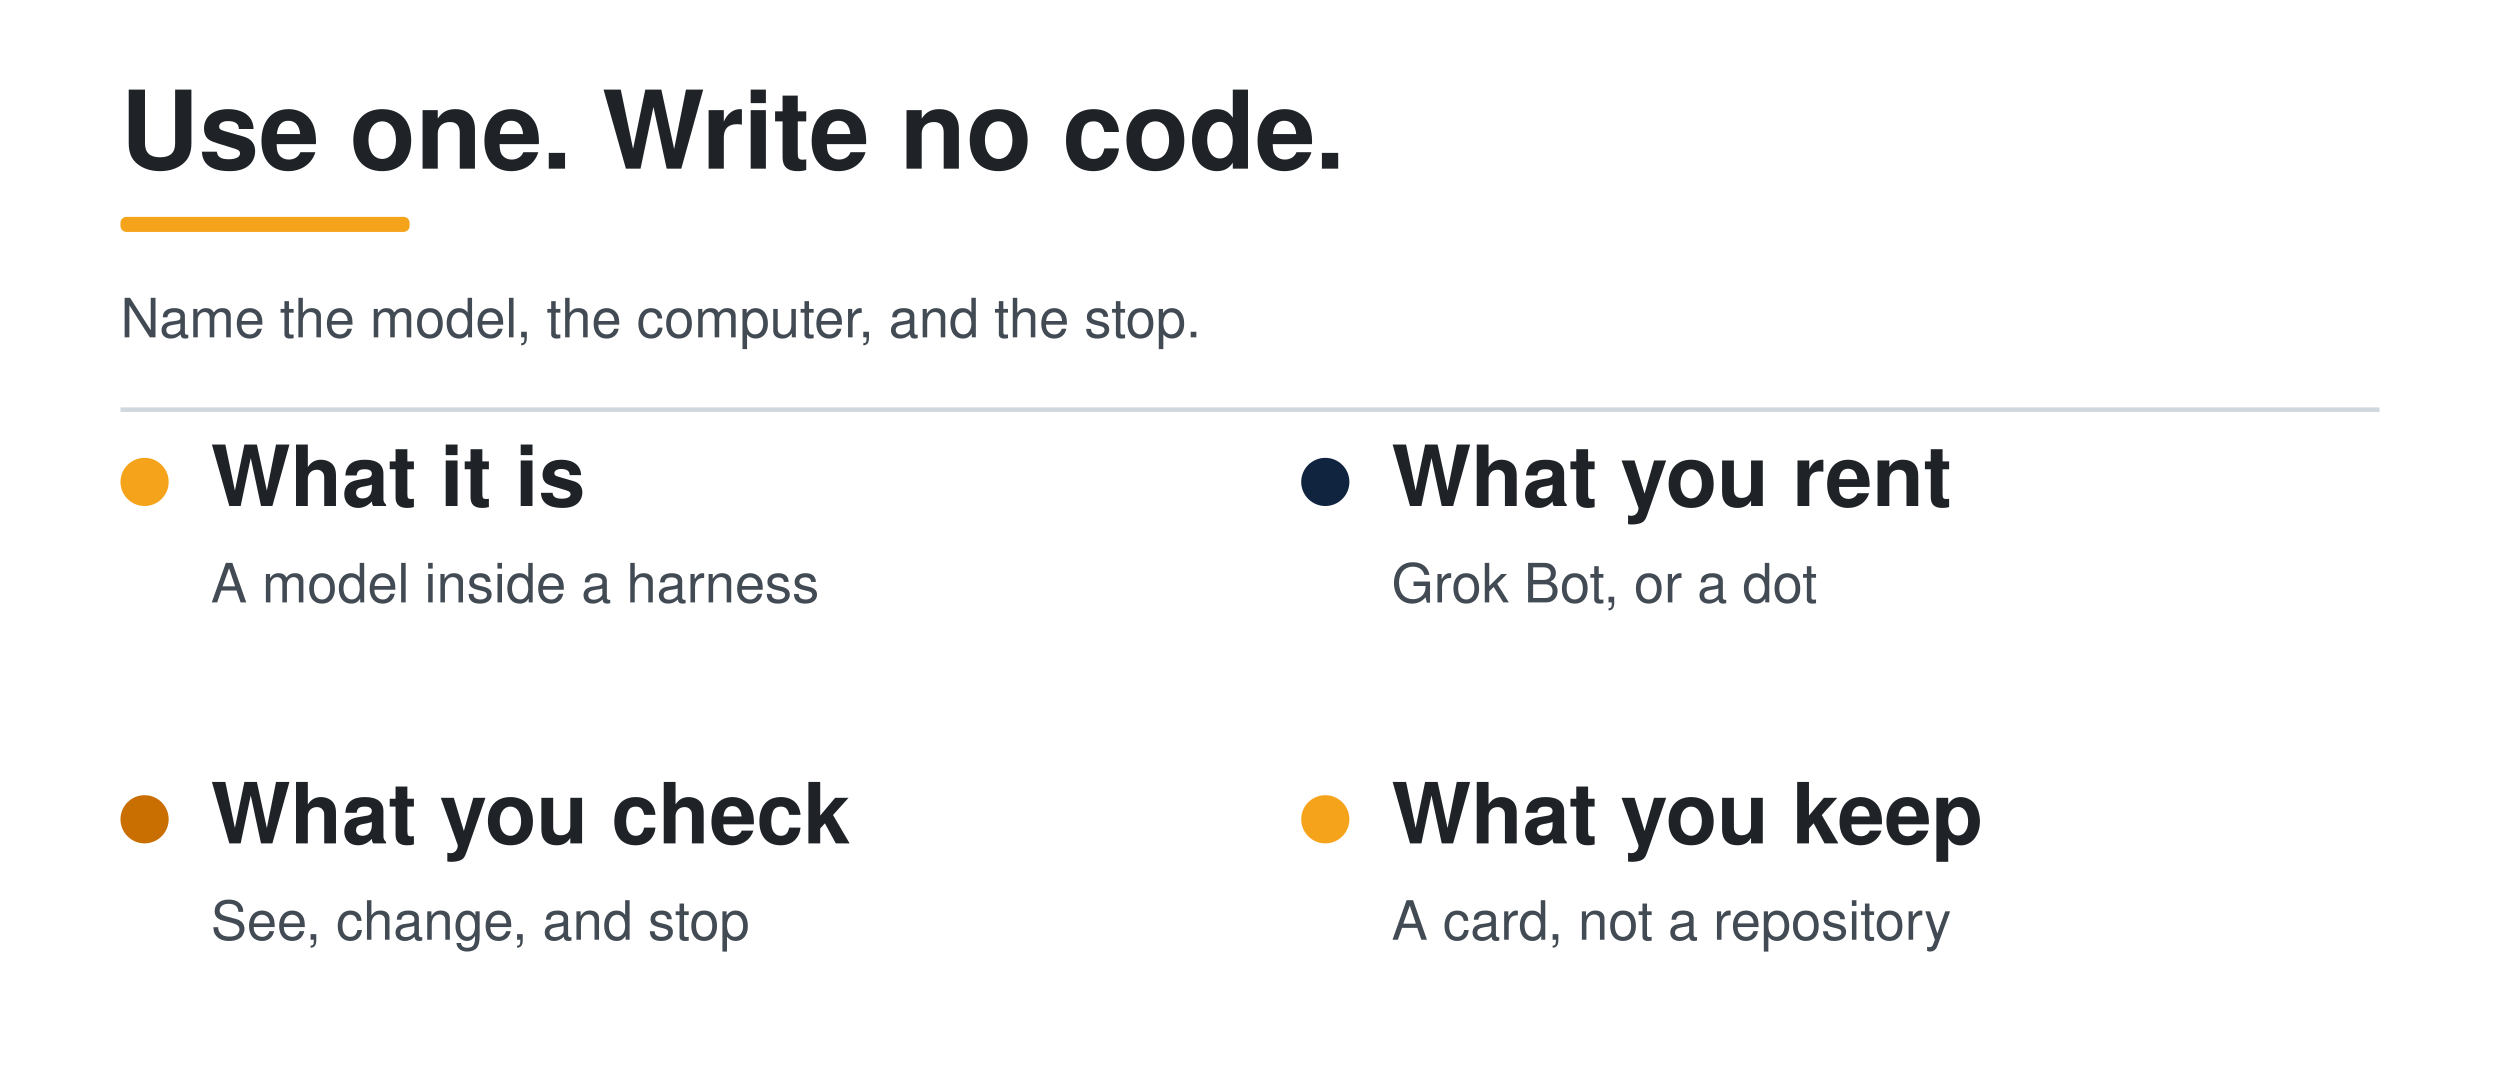
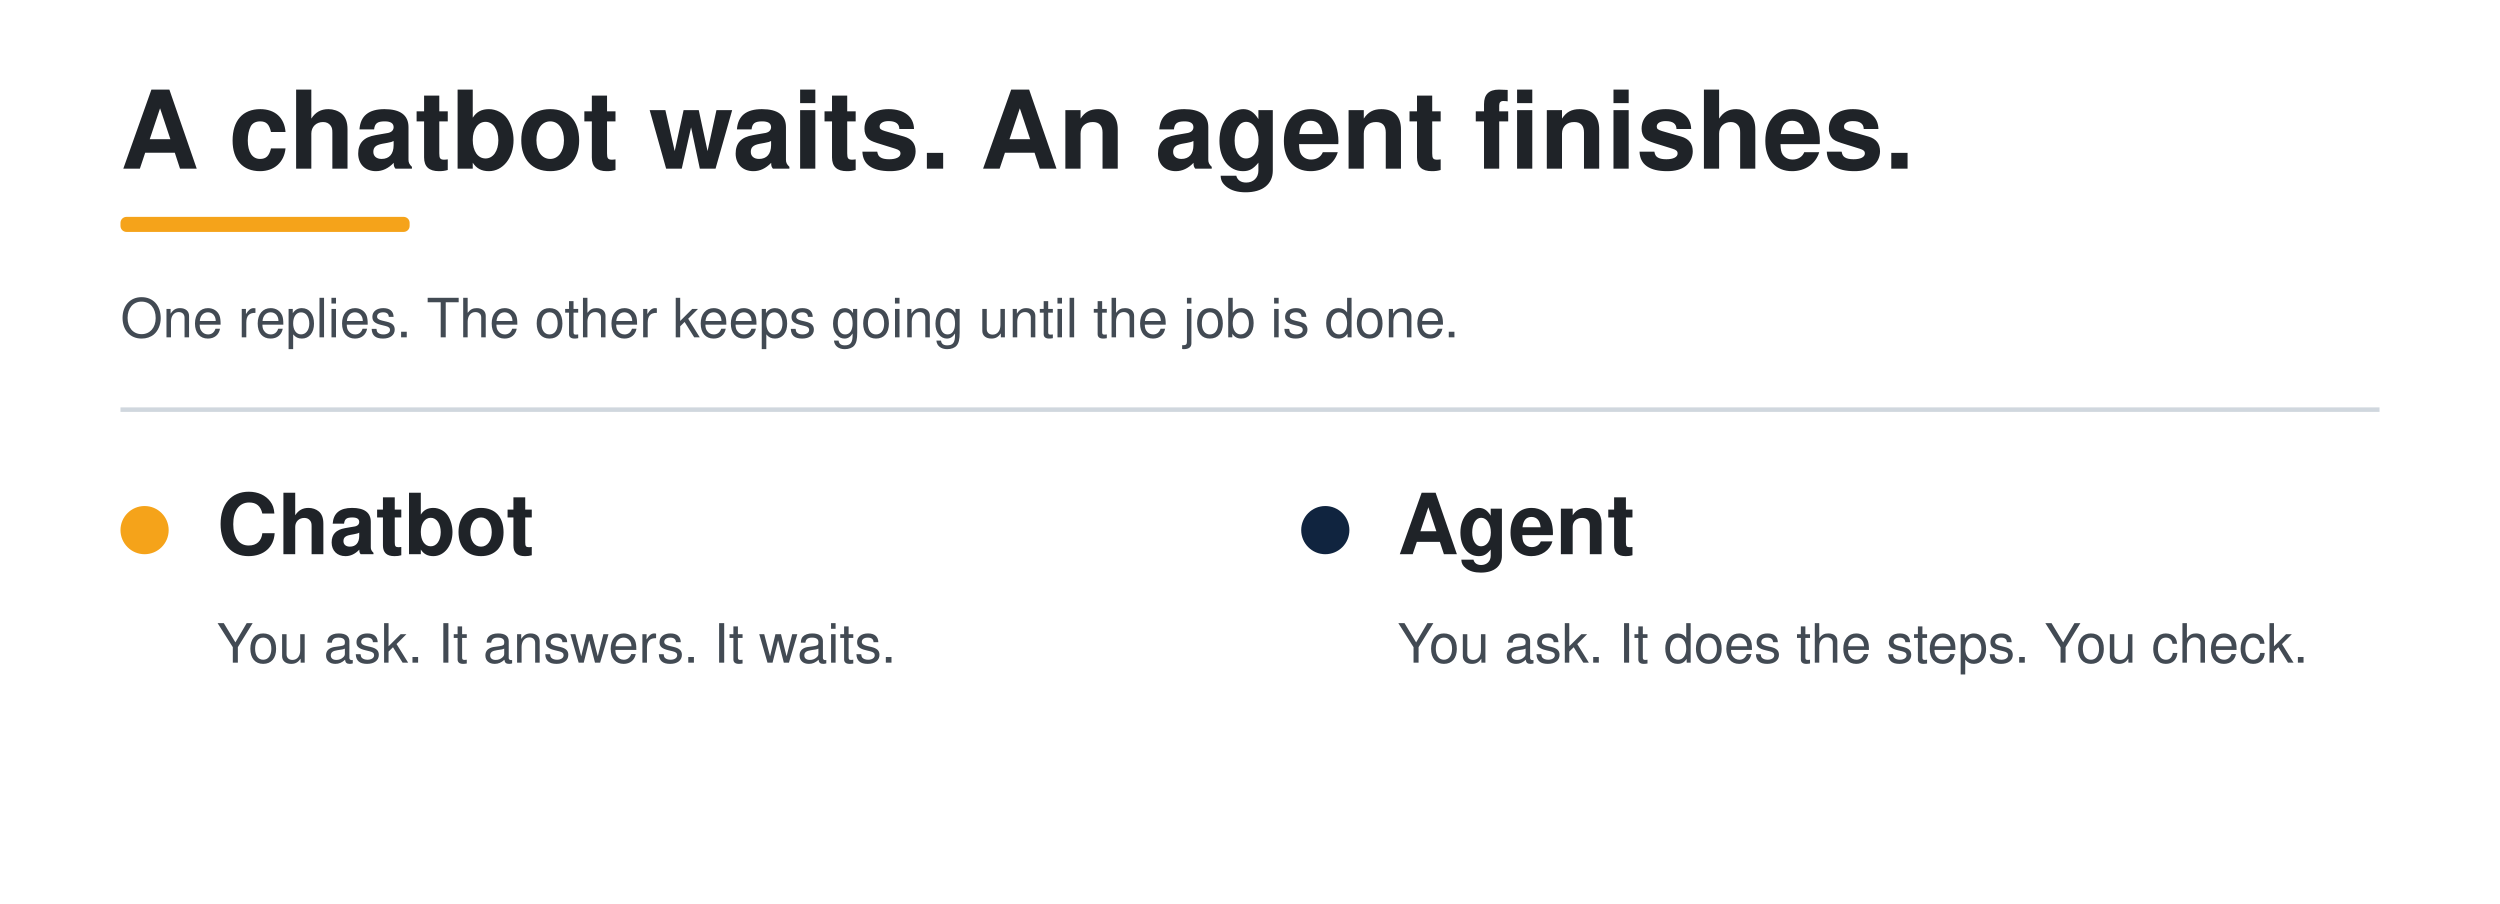
- <svg xmlns="http://www.w3.org/2000/svg" width="830" height="360" viewBox="0 0 830 360" role="img" aria-labelledby="title desc">
-   <text x="40" y="56" fill="#1F2328" font-family="Segoe UI, Helvetica, Arial, sans-serif" font-size="36" font-weight="600">Use one. Write no code.</text>
+ <svg xmlns="http://www.w3.org/2000/svg" width="830" height="300" viewBox="0 0 830 300" role="img" aria-labelledby="title desc">
+   <text x="40" y="56" fill="#1F2328" font-family="Segoe UI, Helvetica, Arial, sans-serif" font-size="36" font-weight="600">A chatbot waits. An agent finishes.</text>
  <rect x="40" y="72" width="96" height="5" rx="2" fill="#F5A31A" />
-   <text x="40" y="112" fill="#424A53" font-family="Segoe UI, Helvetica, Arial, sans-serif" font-size="18">Name the model, the computer, and the stop.</text>
+   <text x="40" y="112" fill="#424A53" font-family="Segoe UI, Helvetica, Arial, sans-serif" font-size="18">One replies. The other keeps going until the job is done.</text>
  <line x1="40" y1="136" x2="790" y2="136" stroke="#D0D7DE" stroke-width="1.5" />
-   <circle cx="48" cy="160" r="8" fill="#F5A31A" />
-   <text x="70" y="168" fill="#1F2328" font-family="Segoe UI, Helvetica, Arial, sans-serif" font-size="28" font-weight="600">What it is</text>
-   <text x="70" y="200" fill="#424A53" font-family="Segoe UI, Helvetica, Arial, sans-serif" font-size="18">A model inside a harness</text>
-   <circle cx="440" cy="160" r="8" fill="#10243F" />
-   <text x="462" y="168" fill="#1F2328" font-family="Segoe UI, Helvetica, Arial, sans-serif" font-size="28" font-weight="600">What you rent</text>
-   <text x="462" y="200" fill="#424A53" font-family="Segoe UI, Helvetica, Arial, sans-serif" font-size="18">Grok Bot, or a dot</text>
-   <circle cx="48" cy="272" r="8" fill="#C96E00" />
-   <text x="70" y="280" fill="#1F2328" font-family="Segoe UI, Helvetica, Arial, sans-serif" font-size="28" font-weight="600">What you check</text>
-   <text x="70" y="312" fill="#424A53" font-family="Segoe UI, Helvetica, Arial, sans-serif" font-size="18">See, change, and stop</text>
-   <circle cx="440" cy="272" r="8" fill="#F5A31A" />
-   <text x="462" y="280" fill="#1F2328" font-family="Segoe UI, Helvetica, Arial, sans-serif" font-size="28" font-weight="600">What you keep</text>
-   <text x="462" y="312" fill="#424A53" font-family="Segoe UI, Helvetica, Arial, sans-serif" font-size="18">A card, not a repository</text>
+   <circle cx="48" cy="176" r="8" fill="#F5A31A" />
+   <text x="72" y="184" fill="#1F2328" font-family="Segoe UI, Helvetica, Arial, sans-serif" font-size="28" font-weight="600">Chatbot</text>
+   <text x="72" y="220" fill="#424A53" font-family="Segoe UI, Helvetica, Arial, sans-serif" font-size="18">You ask. It answers. It waits.</text>
+   <circle cx="440" cy="176" r="8" fill="#10243F" />
+   <text x="464" y="184" fill="#1F2328" font-family="Segoe UI, Helvetica, Arial, sans-serif" font-size="28" font-weight="600">Agent</text>
+   <text x="464" y="220" fill="#424A53" font-family="Segoe UI, Helvetica, Arial, sans-serif" font-size="18">You ask. It does the steps. You check.</text>
</svg>
